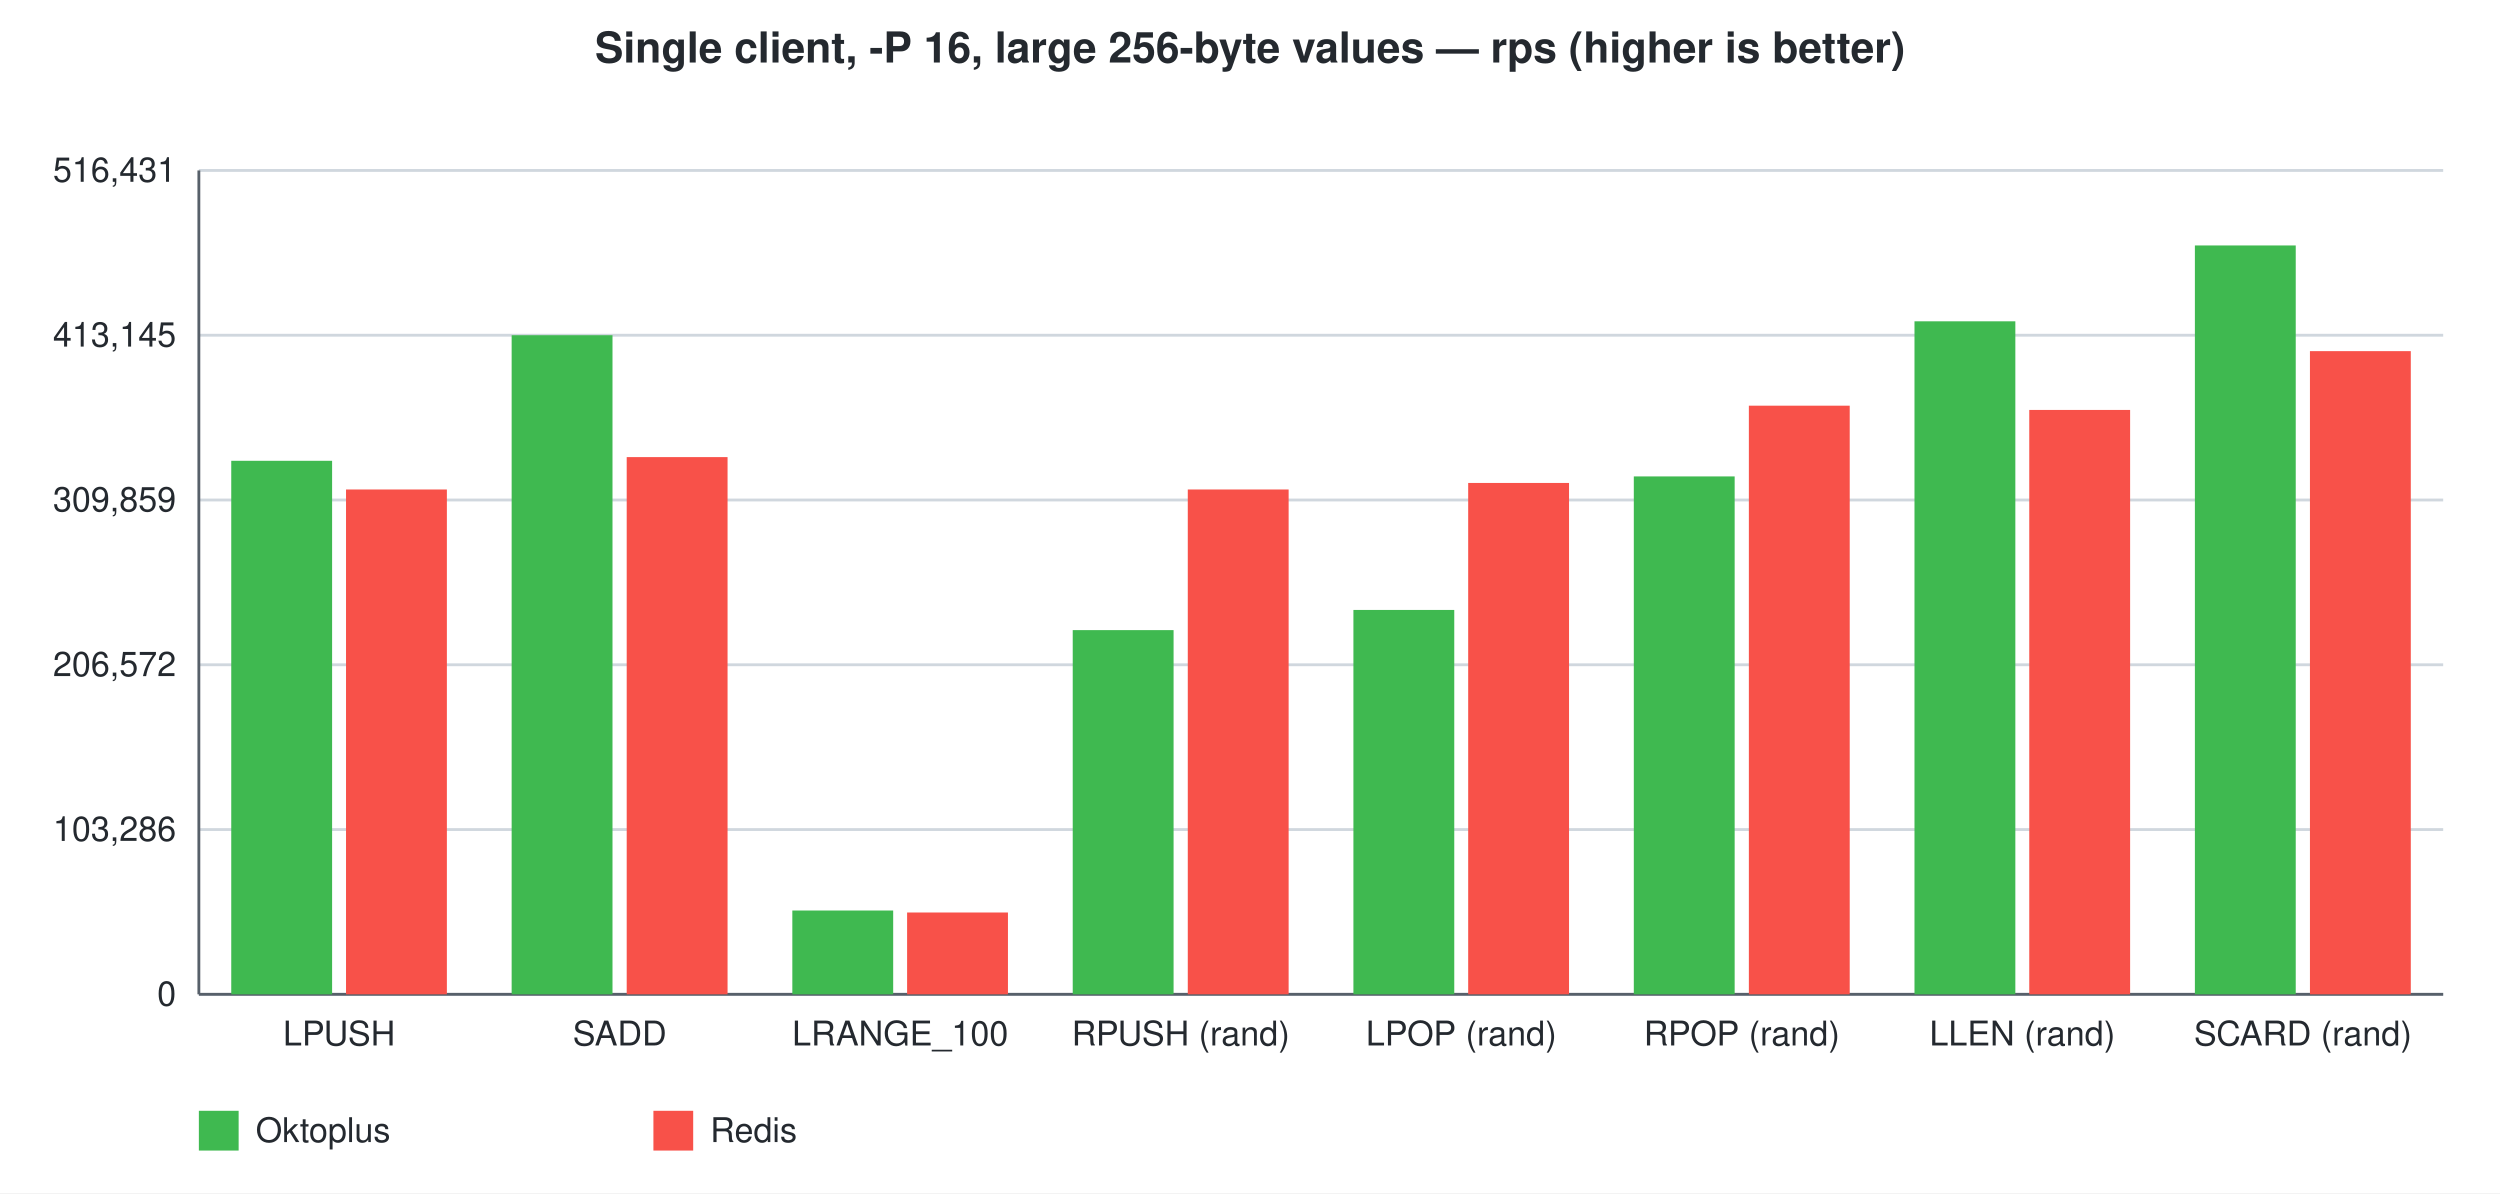
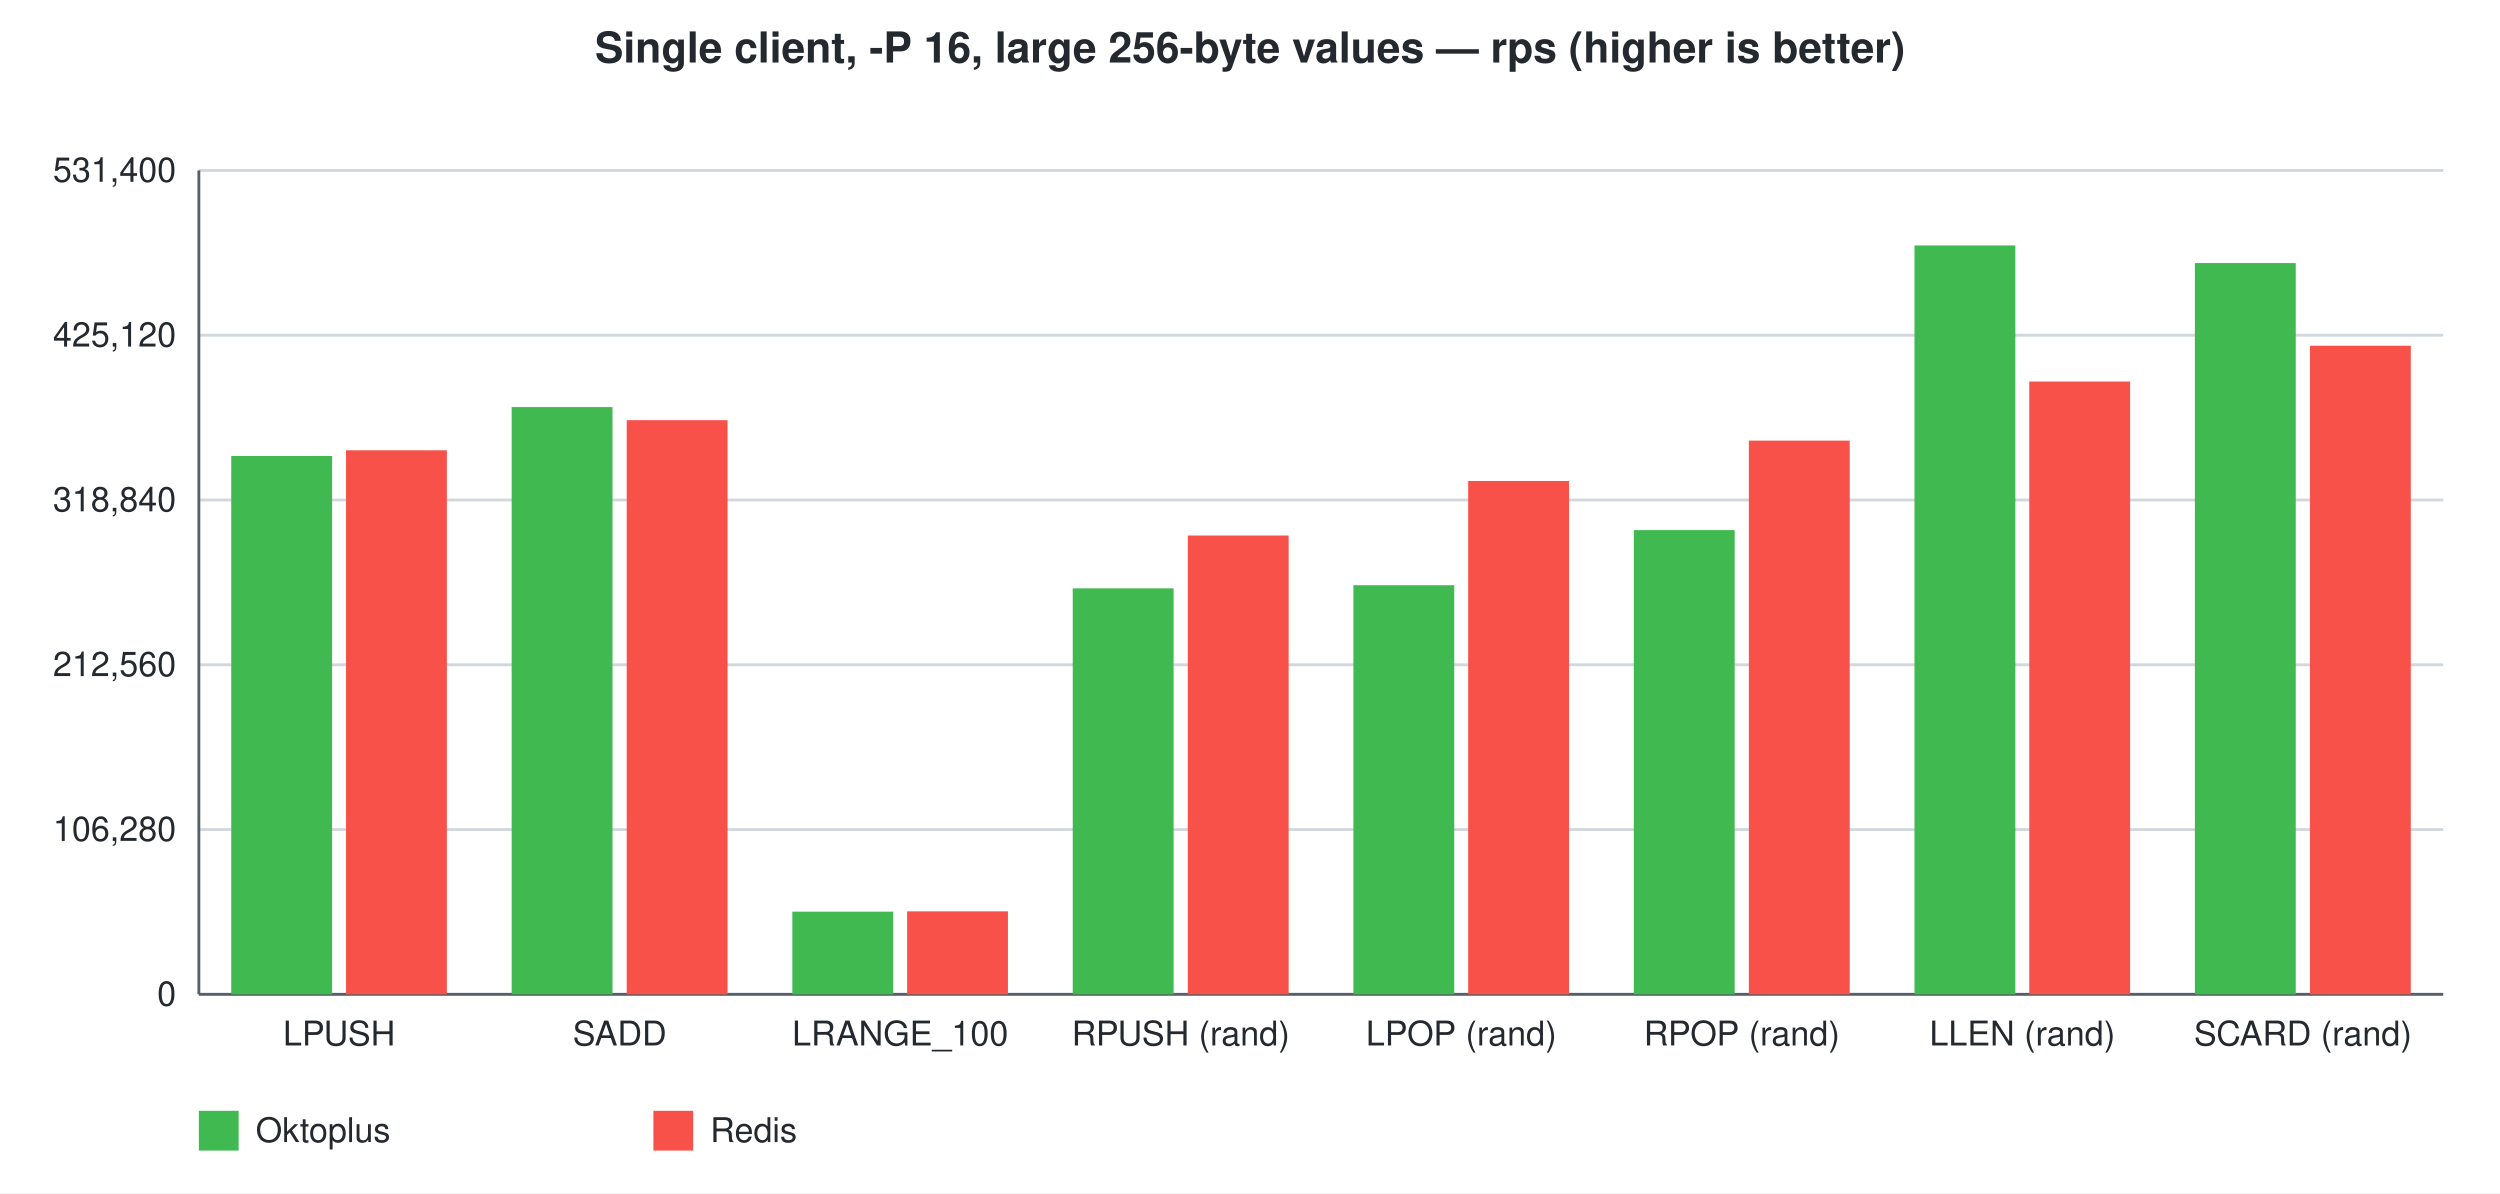
<svg xmlns="http://www.w3.org/2000/svg" width="880" height="420" viewBox="0 0 880 420" font-family="-apple-system, Segoe UI, Helvetica, Arial, sans-serif" font-size="12">
  <rect width="880" height="420" fill="#ffffff" />
  <text x="440.0" y="22" text-anchor="middle" fill="#24292f" font-size="15" font-weight="600">Single client, -P 16, large 256-byte values — rps (higher is better)</text>
  <line x1="70" y1="350.0" x2="860" y2="350.0" stroke="#d0d7de" stroke-width="1" />
  <text x="62" y="354.0" text-anchor="end" fill="#24292f">0</text>
  <line x1="70" y1="292.0" x2="860" y2="292.0" stroke="#d0d7de" stroke-width="1" />
-   <text x="62" y="296.0" text-anchor="end" fill="#24292f">103,286</text>
+   <text x="62" y="296.0" text-anchor="end" fill="#24292f">106,280</text>
  <line x1="70" y1="234.0" x2="860" y2="234.0" stroke="#d0d7de" stroke-width="1" />
-   <text x="62" y="238.0" text-anchor="end" fill="#24292f">206,572</text>
+   <text x="62" y="238.0" text-anchor="end" fill="#24292f">212,560</text>
  <line x1="70" y1="176.0" x2="860" y2="176.0" stroke="#d0d7de" stroke-width="1" />
-   <text x="62" y="180.0" text-anchor="end" fill="#24292f">309,859</text>
+   <text x="62" y="180.0" text-anchor="end" fill="#24292f">318,840</text>
  <line x1="70" y1="118.0" x2="860" y2="118.0" stroke="#d0d7de" stroke-width="1" />
-   <text x="62" y="122.0" text-anchor="end" fill="#24292f">413,145</text>
+   <text x="62" y="122.0" text-anchor="end" fill="#24292f">425,120</text>
  <line x1="70" y1="60.0" x2="860" y2="60.0" stroke="#d0d7de" stroke-width="1" />
-   <text x="62" y="64.0" text-anchor="end" fill="#24292f">516,431</text>
+   <text x="62" y="64.0" text-anchor="end" fill="#24292f">531,400</text>
  <line x1="70" y1="60" x2="70" y2="350" stroke="#57606a" stroke-width="1" />
  <line x1="70" y1="350" x2="860" y2="350" stroke="#57606a" stroke-width="1" />
  <text x="119.375" y="368" text-anchor="middle" fill="#24292f">LPUSH</text>
-   <rect x="81.4" y="162.2" width="35.5" height="187.8" fill="#3fb950" />
-   <rect x="121.8" y="172.3" width="35.5" height="177.7" fill="#f85149" />
+   <rect x="81.4" y="160.5" width="35.5" height="189.5" fill="#3fb950" />
+   <rect x="121.8" y="158.5" width="35.5" height="191.5" fill="#f85149" />
  <text x="218.125" y="368" text-anchor="middle" fill="#24292f">SADD</text>
-   <rect x="180.1" y="118.0" width="35.5" height="232.0" fill="#3fb950" />
-   <rect x="220.6" y="160.9" width="35.5" height="189.1" fill="#f85149" />
+   <rect x="180.1" y="143.3" width="35.5" height="206.7" fill="#3fb950" />
+   <rect x="220.6" y="147.9" width="35.5" height="202.1" fill="#f85149" />
  <text x="316.875" y="368" text-anchor="middle" fill="#24292f">LRANGE_100</text>
-   <rect x="278.9" y="320.5" width="35.5" height="29.5" fill="#3fb950" />
-   <rect x="319.3" y="321.2" width="35.5" height="28.8" fill="#f85149" />
+   <rect x="278.9" y="320.9" width="35.5" height="29.1" fill="#3fb950" />
+   <rect x="319.3" y="320.8" width="35.5" height="29.2" fill="#f85149" />
  <text x="415.625" y="368" text-anchor="middle" fill="#24292f">RPUSH (rand)</text>
-   <rect x="377.6" y="221.8" width="35.5" height="128.2" fill="#3fb950" />
-   <rect x="418.1" y="172.3" width="35.5" height="177.7" fill="#f85149" />
+   <rect x="377.6" y="207.1" width="35.5" height="142.9" fill="#3fb950" />
+   <rect x="418.1" y="188.5" width="35.5" height="161.5" fill="#f85149" />
  <text x="514.375" y="368" text-anchor="middle" fill="#24292f">LPOP (rand)</text>
-   <rect x="476.4" y="214.7" width="35.5" height="135.3" fill="#3fb950" />
-   <rect x="516.8" y="170.0" width="35.5" height="180.0" fill="#f85149" />
+   <rect x="476.4" y="206.0" width="35.5" height="144.0" fill="#3fb950" />
+   <rect x="516.8" y="169.3" width="35.5" height="180.7" fill="#f85149" />
  <text x="613.125" y="368" text-anchor="middle" fill="#24292f">RPOP (rand)</text>
-   <rect x="575.1" y="167.7" width="35.5" height="182.3" fill="#3fb950" />
-   <rect x="615.6" y="142.8" width="35.5" height="207.2" fill="#f85149" />
+   <rect x="575.1" y="186.6" width="35.5" height="163.4" fill="#3fb950" />
+   <rect x="615.6" y="155.1" width="35.5" height="194.9" fill="#f85149" />
  <text x="711.875" y="368" text-anchor="middle" fill="#24292f">LLEN (rand)</text>
-   <rect x="673.9" y="113.1" width="35.5" height="236.9" fill="#3fb950" />
-   <rect x="714.3" y="144.3" width="35.5" height="205.7" fill="#f85149" />
+   <rect x="673.9" y="86.4" width="35.5" height="263.6" fill="#3fb950" />
+   <rect x="714.3" y="134.3" width="35.5" height="215.7" fill="#f85149" />
  <text x="810.625" y="368" text-anchor="middle" fill="#24292f">SCARD (rand)</text>
-   <rect x="772.6" y="86.4" width="35.5" height="263.6" fill="#3fb950" />
-   <rect x="813.1" y="123.6" width="35.5" height="226.4" fill="#f85149" />
+   <rect x="772.6" y="92.6" width="35.5" height="257.4" fill="#3fb950" />
+   <rect x="813.1" y="121.7" width="35.5" height="228.3" fill="#f85149" />
  <rect x="70" y="391" width="14" height="14" fill="#3fb950" />
  <text x="90" y="402" fill="#24292f">Oktoplus</text>
  <rect x="230" y="391" width="14" height="14" fill="#f85149" />
  <text x="250" y="402" fill="#24292f">Redis</text>
</svg>
